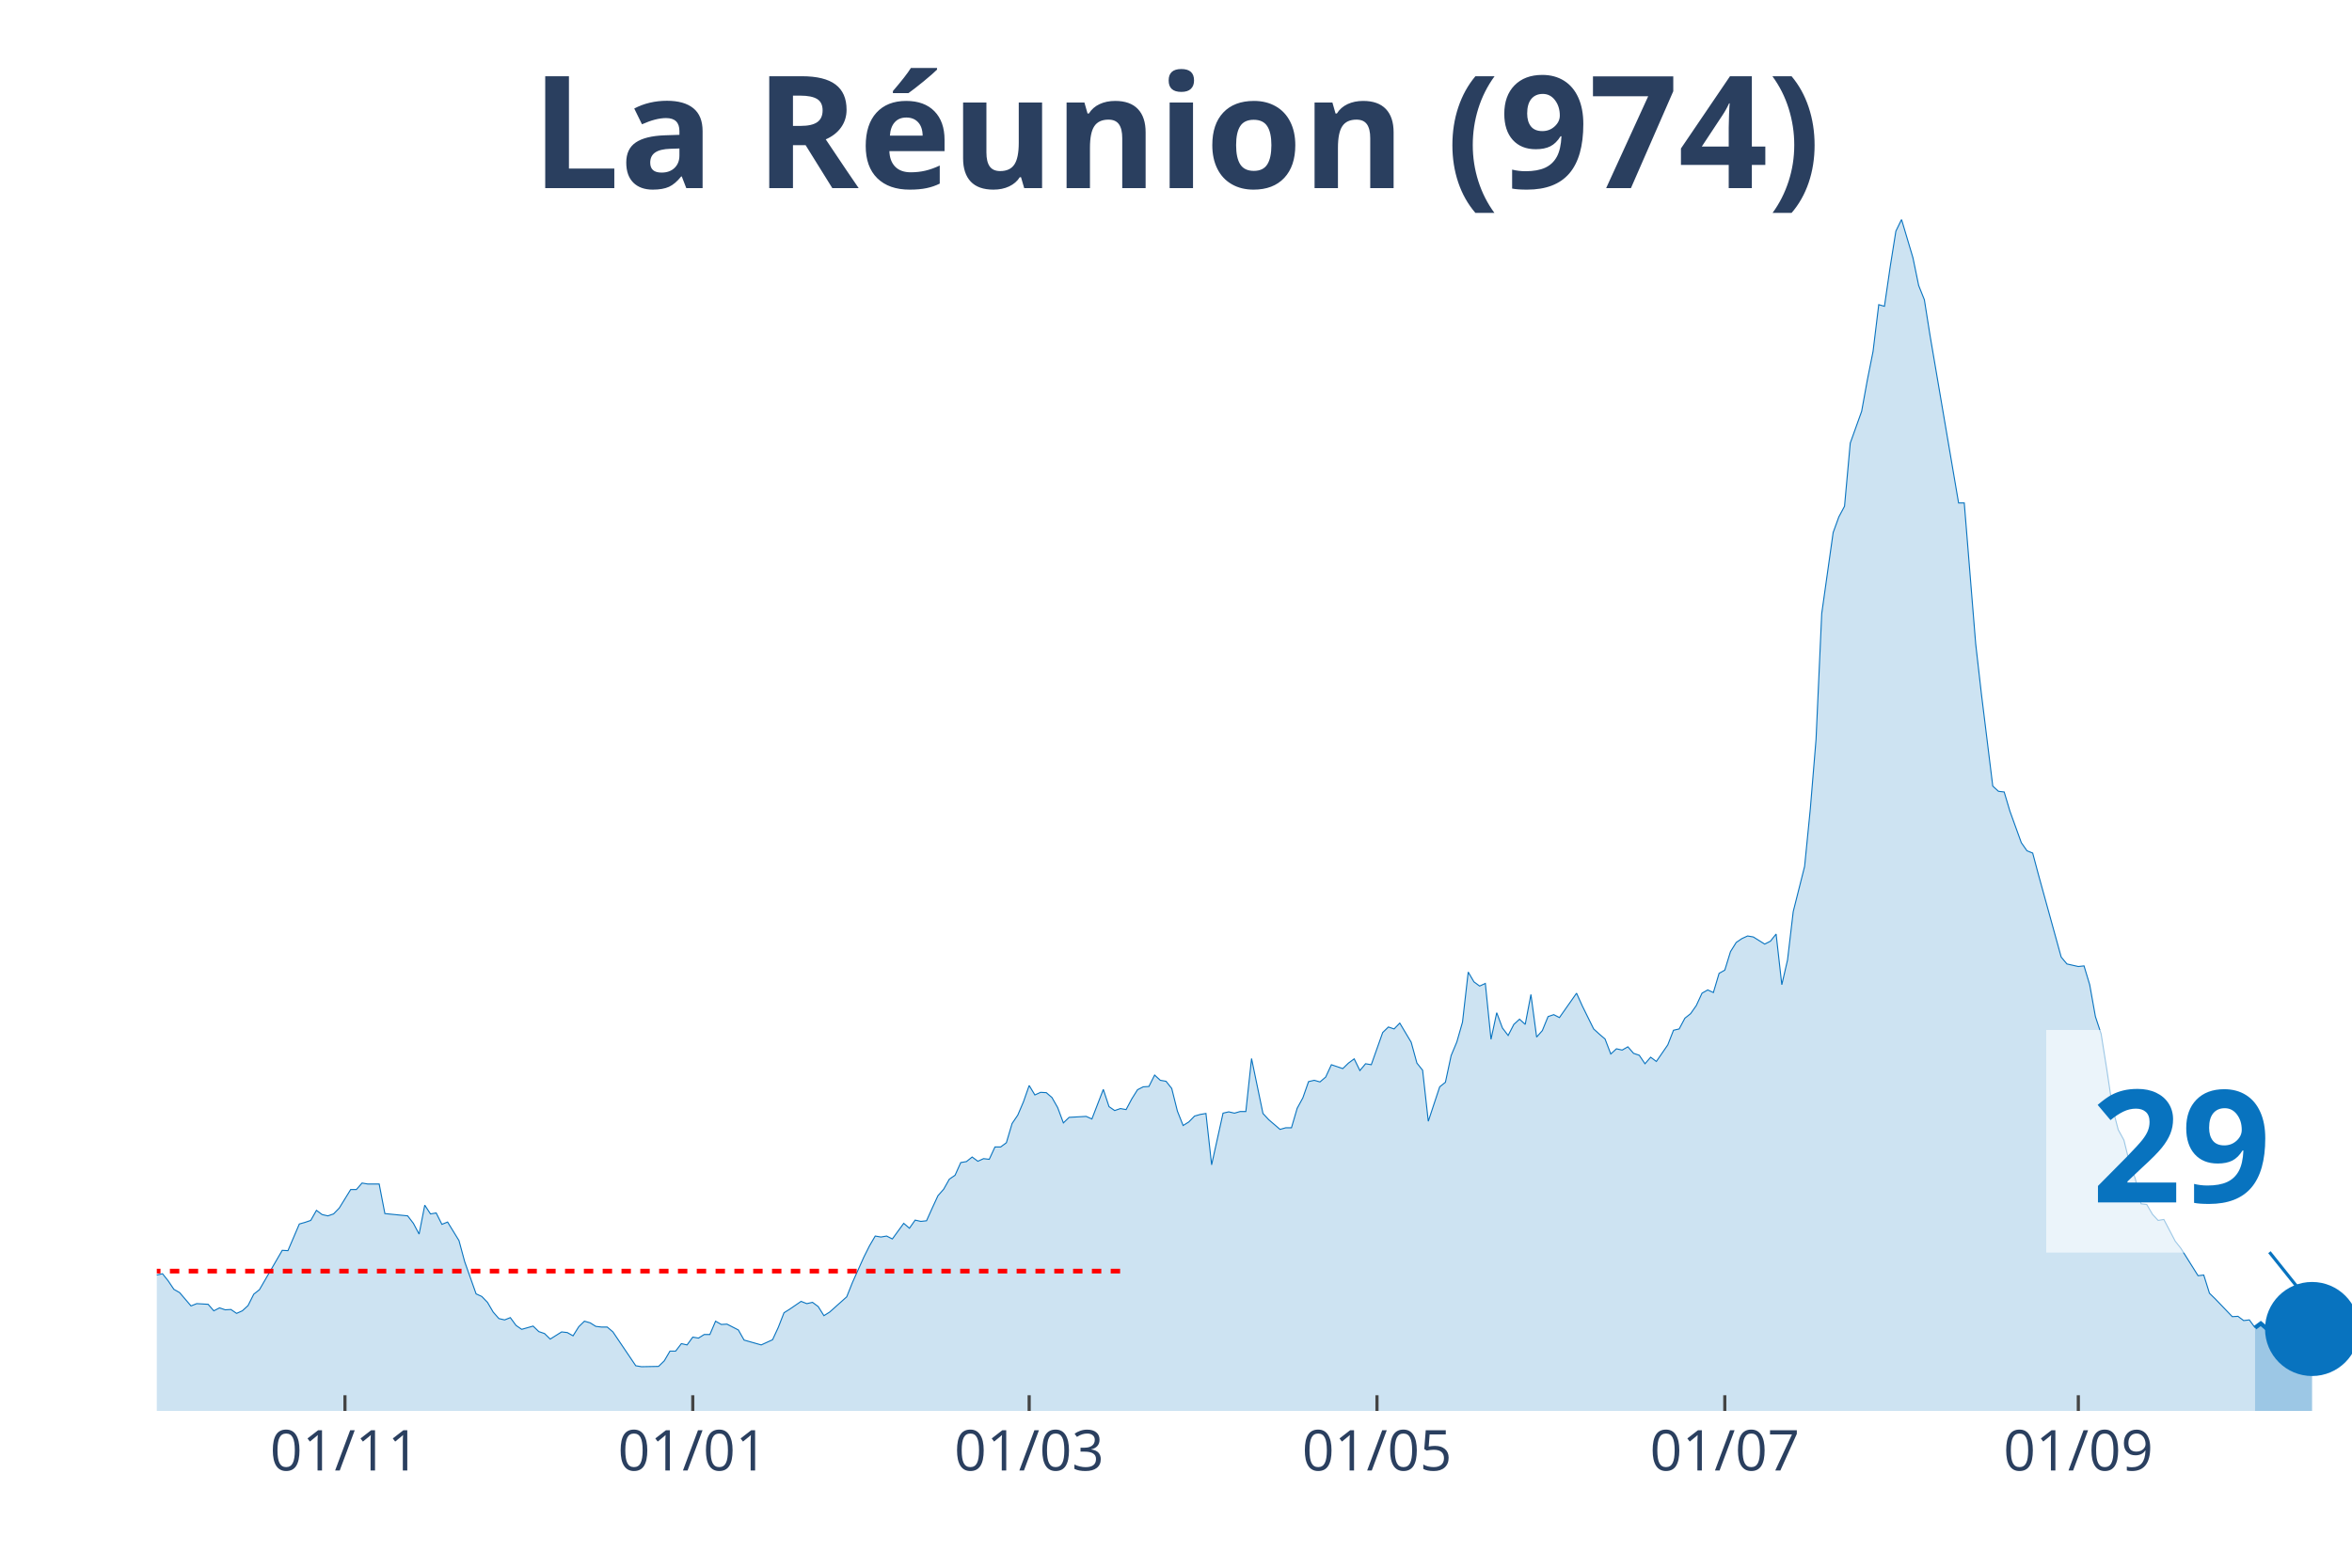
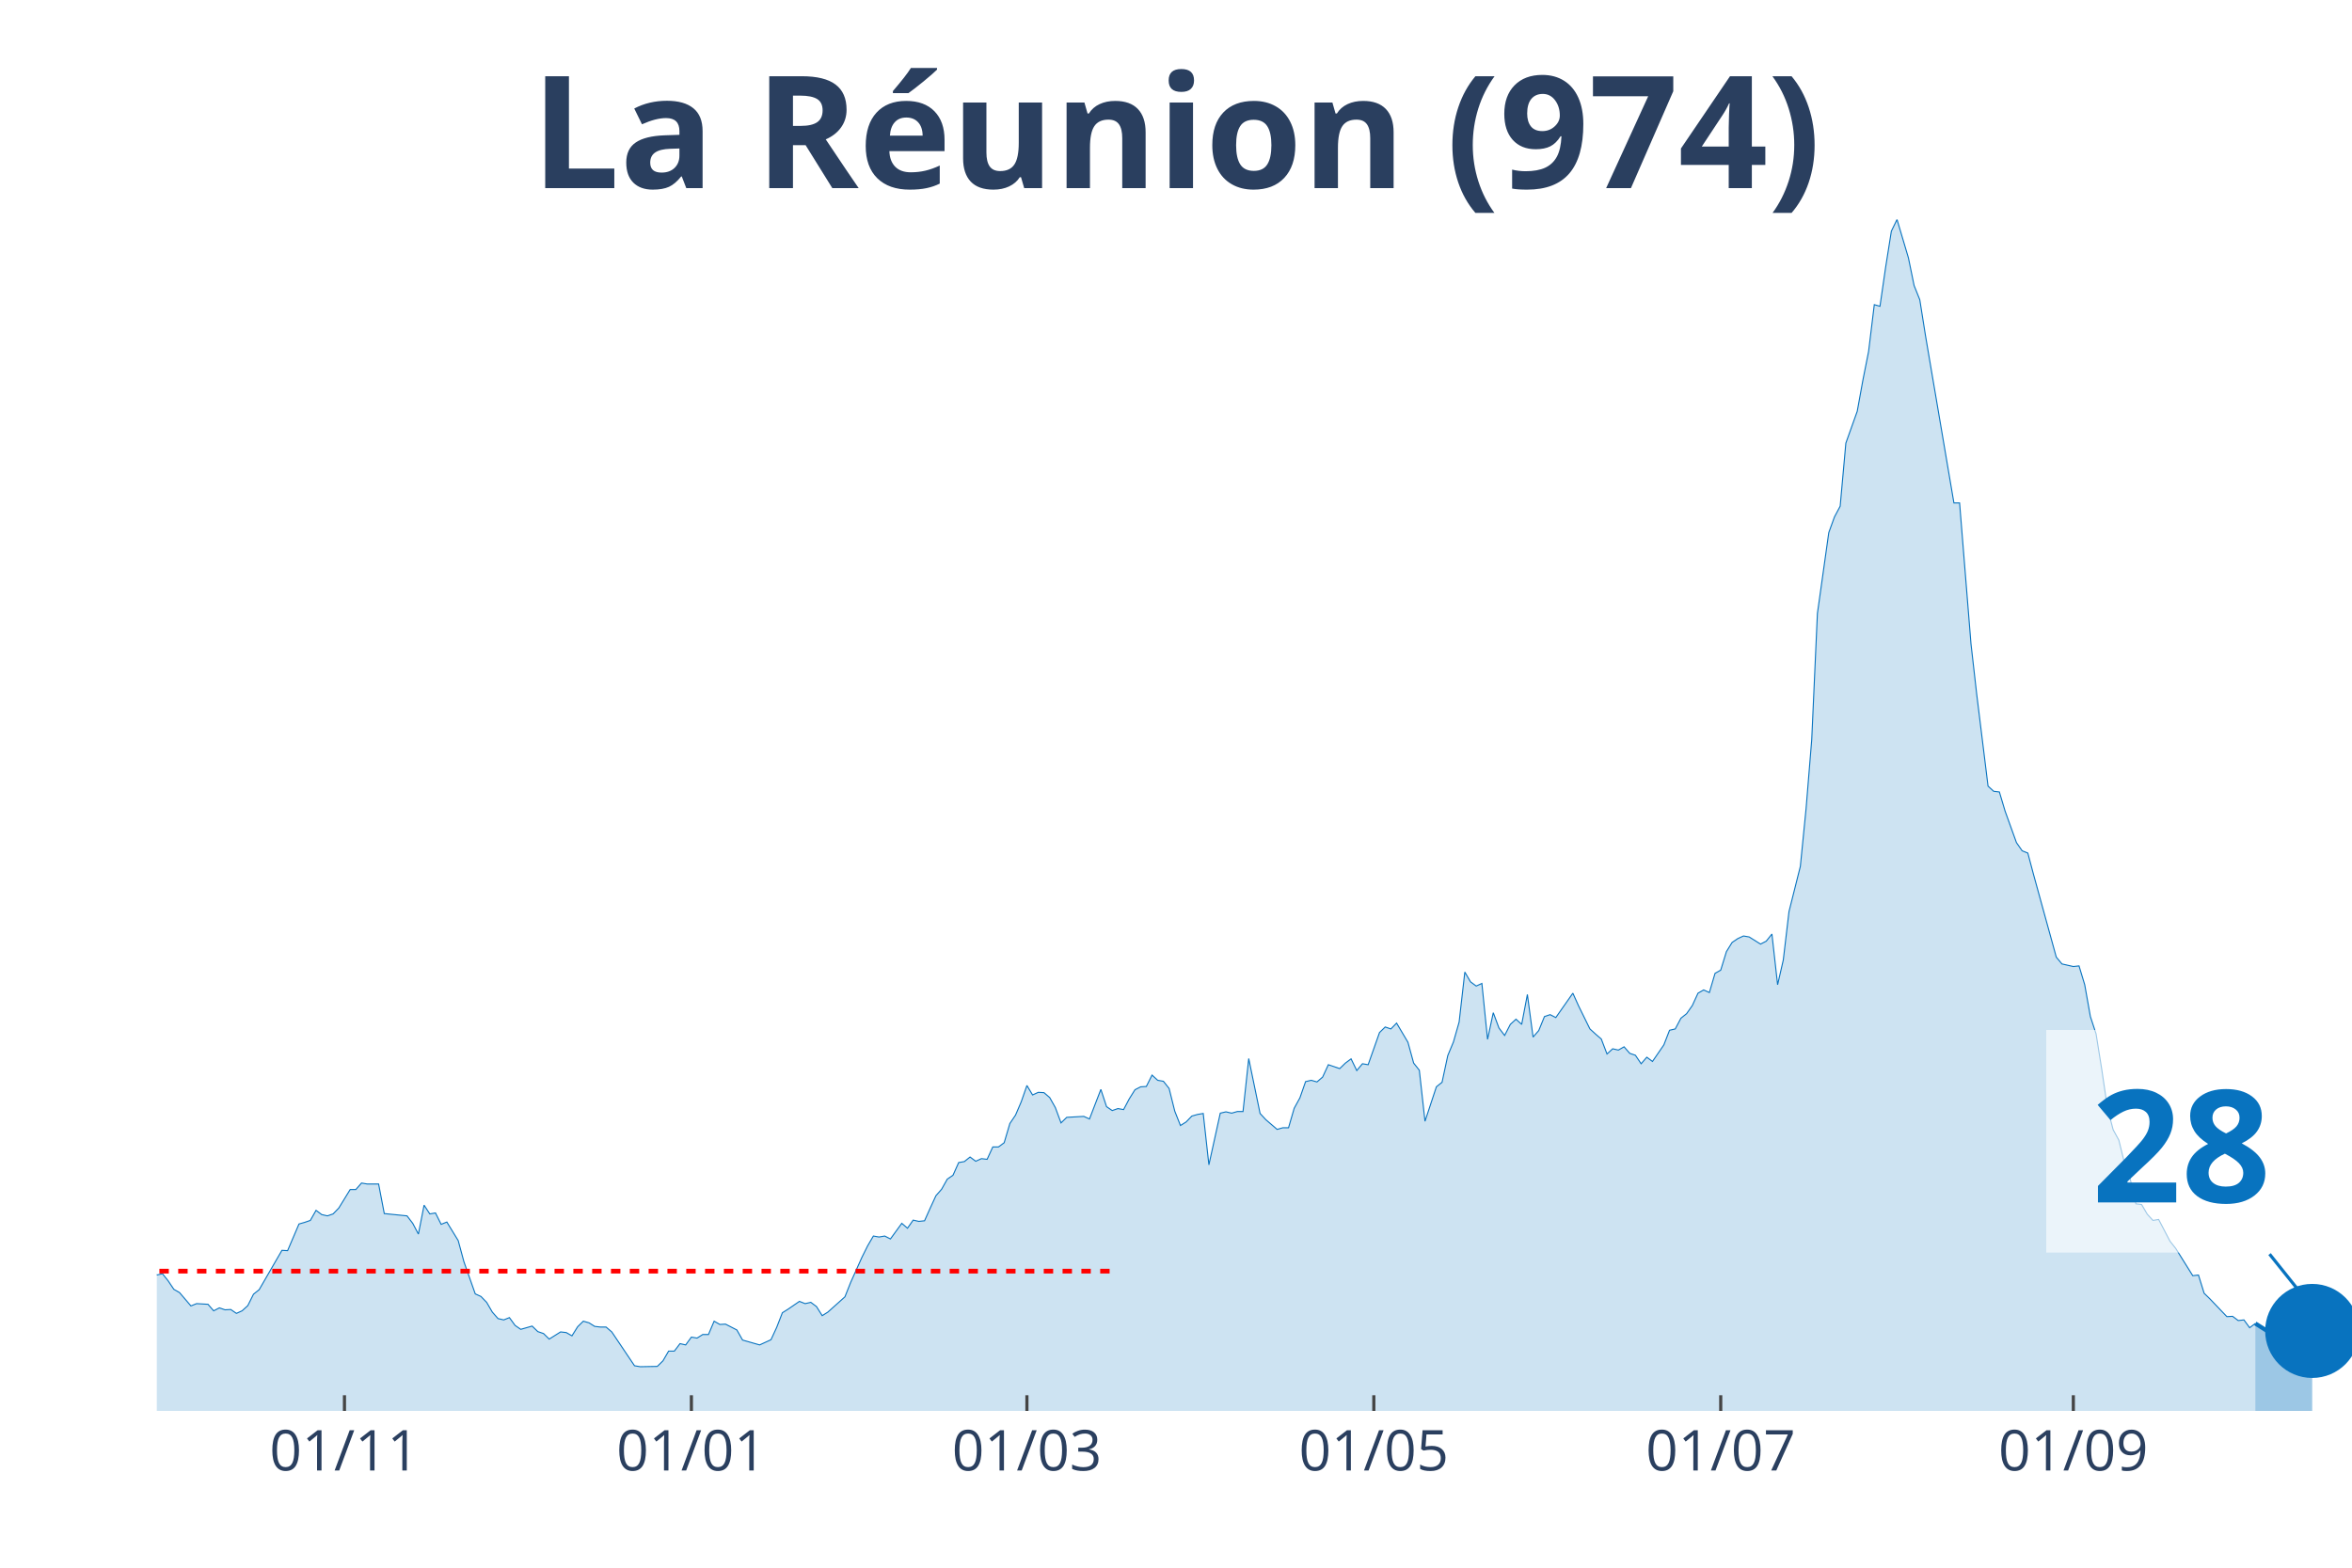
<svg xmlns="http://www.w3.org/2000/svg" class="main-svg" width="1125" height="750" style="" viewBox="0 0 750 500">
  <rect x="0" y="0" width="750" height="500" style="fill: rgb(0, 0, 0); fill-opacity: 0;" />
-   <defs id="defs-0eeab3">
+   <defs id="defs-ec26e5">
    <g class="clips">
-       <clipPath id="clip0eeab3xyplot" class="plotclip">
+       <clipPath id="clipec26e5xyplot" class="plotclip">
        <rect width="700" height="380" />
      </clipPath>
-       <clipPath class="axesclip" id="clip0eeab3x">
+       <clipPath class="axesclip" id="clipec26e5x">
        <rect x="50" y="0" width="700" height="500" />
      </clipPath>
-       <clipPath class="axesclip" id="clip0eeab3y">
+       <clipPath class="axesclip" id="clipec26e5y">
        <rect x="0" y="70" width="750" height="380" />
      </clipPath>
-       <clipPath class="axesclip" id="clip0eeab3xy">
+       <clipPath class="axesclip" id="clipec26e5xy">
        <rect x="50" y="70" width="700" height="380" />
      </clipPath>
    </g>
    <g class="gradients" />
  </defs>
  <g class="bglayer">
    <rect class="bg" x="50" y="70" width="700" height="380" style="fill: rgb(0, 0, 0); fill-opacity: 0; stroke-width: 0;" />
  </g>
  <g class="layer-below">
    <g class="imagelayer" />
    <g class="shapelayer" />
  </g>
  <g class="cartesianlayer">
    <g class="subplot xy">
      <g class="layer-subplot">
        <g class="shapelayer" />
        <g class="imagelayer" />
      </g>
      <g class="gridlayer">
        <g class="x">
-           <path class="xgrid crisp" transform="translate(110,0)" d="M0,70v380" style="stroke: rgb(255, 255, 255); stroke-opacity: 1; stroke-width: 1px;" />
-           <path class="xgrid crisp" transform="translate(220.91,0)" d="M0,70v380" style="stroke: rgb(255, 255, 255); stroke-opacity: 1; stroke-width: 1px;" />
-           <path class="xgrid crisp" transform="translate(328.18,0)" d="M0,70v380" style="stroke: rgb(255, 255, 255); stroke-opacity: 1; stroke-width: 1px;" />
-           <path class="xgrid crisp" transform="translate(439.09,0)" d="M0,70v380" style="stroke: rgb(255, 255, 255); stroke-opacity: 1; stroke-width: 1px;" />
-           <path class="xgrid crisp" transform="translate(550,0)" d="M0,70v380" style="stroke: rgb(255, 255, 255); stroke-opacity: 1; stroke-width: 1px;" />
-           <path class="xgrid crisp" transform="translate(662.73,0)" d="M0,70v380" style="stroke: rgb(255, 255, 255); stroke-opacity: 1; stroke-width: 1px;" />
+           <path class="xgrid crisp" transform="translate(109.84,0)" d="M0,70v380" style="stroke: rgb(255, 255, 255); stroke-opacity: 1; stroke-width: 1px;" />
+           <path class="xgrid crisp" transform="translate(220.47,0)" d="M0,70v380" style="stroke: rgb(255, 255, 255); stroke-opacity: 1; stroke-width: 1px;" />
+           <path class="xgrid crisp" transform="translate(327.46,0)" d="M0,70v380" style="stroke: rgb(255, 255, 255); stroke-opacity: 1; stroke-width: 1px;" />
+           <path class="xgrid crisp" transform="translate(438.08,0)" d="M0,70v380" style="stroke: rgb(255, 255, 255); stroke-opacity: 1; stroke-width: 1px;" />
+           <path class="xgrid crisp" transform="translate(548.7,0)" d="M0,70v380" style="stroke: rgb(255, 255, 255); stroke-opacity: 1; stroke-width: 1px;" />
+           <path class="xgrid crisp" transform="translate(661.14,0)" d="M0,70v380" style="stroke: rgb(255, 255, 255); stroke-opacity: 1; stroke-width: 1px;" />
        </g>
        <g class="y" />
      </g>
      <g class="zerolinelayer" />
      <path class="xlines-below" />
      <path class="ylines-below" />
      <g class="overlines-below" />
      <g class="xaxislayer-below" />
      <g class="yaxislayer-below" />
      <g class="overaxes-below" />
-       <g class="plot" transform="translate(50, 70)" clip-path="url('#clip0eeab3xyplot')">
+       <g class="plot" transform="translate(50, 70)" clip-path="url('#clipec26e5xyplot')">
        <g class="scatterlayer mlayer">
-           <g class="trace scatter traced131cb" style="stroke-miterlimit: 2;">
+           <g class="trace scatter trace4f9aff" style="stroke-miterlimit: 2;">
            <g class="fills">
              <g>
-                 <path class="js-fill" d="M669.09,380L-247.27,380L-247.27,379.17L-216.36,378.55L-214.55,378.65L-189.09,378.96L-187.27,378.96L-176.36,378.44L-174.55,378.34L-149.09,375.33L-147.27,374.61L-116.36,377.93L-114.55,377.2L-100,375.75L-98.18,375.23L-96.36,373.99L-94.55,370.56L-90.91,365.07L-89.09,360.09L-85.45,356.15L-83.64,353.56L-81.82,352.73L-80,349L-74.55,339.46L-72.73,341.02L-69.09,333.55L-67.27,331.79L-63.64,329.82L-61.82,333.14L-60,331.79L-58.18,328.57L-54.55,317.27L-52.73,316.13L-49.09,310.95L-47.27,312.19L-43.64,317.58L-41.82,318.31L-36.36,319.24L-34.55,318.41L-32.73,314.89L-30.91,317.17L-29.09,319.14L-27.27,317.79L-25.45,320.59L-23.64,321.21L-21.82,323.08L-20,322.77L-18.18,321.42L-16.36,323.6L-14.55,327.12L-12.73,326.08L-10.91,327.74L-9.09,325.77L-7.27,328.47L-5.45,332.62L-1.82,333.03L0,336.66L1.82,336.25L3.64,338.53L5.45,341.22L7.27,342.26L10.91,346.51L12.73,345.78L16.36,345.99L18.18,348.07L20,347.13L21.82,347.75L23.64,347.65L25.45,348.89L27.27,348.07L29.09,346.41L30.91,342.78L32.73,341.33L40,328.78L41.82,328.88L45.45,320.38L47.27,319.86L49.09,319.24L50.91,316.03L52.73,317.38L54.55,317.79L56.36,317.17L58.18,315.3L61.82,309.39L63.64,309.39L65.45,307.32L67.27,307.63L70.91,307.63L72.73,317.06L80,317.79L81.82,320.17L83.64,323.6L85.45,314.37L87.27,317.17L89.09,316.86L90.91,320.49L92.73,319.76L96.36,325.67L98.18,332.41L101.82,342.67L103.64,343.5L105.45,345.37L107.27,348.48L109.09,350.55L110.91,350.97L112.73,350.24L114.55,352.73L116.36,353.98L118.18,353.46L120,352.94L121.82,354.7L123.64,355.32L125.45,357.09L129.09,354.8L130.91,355.01L132.73,356.05L134.55,353.15L136.36,351.38L138.18,351.9L140,353.04L141.82,353.25L143.64,353.25L145.45,354.8L152.73,365.59L154.55,365.9L160,365.8L161.82,364.03L163.64,360.92L165.45,360.92L167.27,358.54L169.09,358.95L170.91,356.46L172.73,356.77L174.55,355.63L176.36,355.63L178.18,351.38L180,352.42L181.82,352.32L183.64,353.25L185.45,354.18L187.27,357.4L192.73,358.95L194.55,358.12L196.36,357.29L198.18,353.35L200,348.69L201.82,347.55L205.45,345.06L207.27,345.78L209.09,345.37L210.91,346.72L212.73,349.62L214.55,348.48L220,343.61L221.82,339.05L225.45,330.96L227.27,327.33L229.09,324.22L230.91,324.53L232.73,324.22L234.55,325.15L238.18,320.17L240,321.73L241.82,319.14L243.64,319.55L245.45,319.35L247.27,315.3L249.09,311.36L250.91,309.29L252.73,306.07L254.55,304.83L256.36,300.79L258.18,300.47L260,299.02L261.82,300.37L263.64,299.54L265.45,299.75L267.27,295.81L269.09,295.81L270.91,294.46L272.73,288.34L274.55,285.65L276.36,281.4L278.18,276.21L280,279.22L281.82,278.39L283.64,278.49L285.45,280.05L287.27,283.26L289.09,288.14L290.91,286.37L296.36,286.06L298.18,286.89L301.82,277.46L303.64,282.95L305.45,284.2L307.27,283.57L309.09,283.89L310.91,280.46L312.73,277.56L314.55,276.63L316.36,276.52L318.18,272.89L320,274.55L321.82,274.86L323.64,277.15L325.45,284.4L327.27,288.97L329.09,287.83L330.91,285.96L332.73,285.44L334.55,285.13L336.36,301.51L340,285.03L341.82,284.61L343.64,285.03L345.45,284.51L347.27,284.51L349.09,267.61L352.73,285.13L354.55,287.1L358.18,290.21L360,289.69L361.82,289.69L363.64,283.47L365.45,280.15L367.27,274.97L369.09,274.55L370.91,275.07L372.73,273.52L374.55,269.58L378.18,270.82L380,269.06L381.82,267.71L383.64,271.44L385.45,269.27L387.27,269.58L390.91,259.31L392.73,257.55L394.55,258.17L396.36,256.31L400,262.42L401.82,269.06L403.64,271.34L405.45,287.62L409.09,276.63L410.91,275.18L412.73,266.67L414.55,262.32L416.36,255.99L418.18,240.03L420,243.14L421.82,244.49L423.64,243.66L425.45,261.49L427.27,252.99L429.09,257.86L430.91,260.25L432.73,256.72L434.55,255.06L436.36,256.72L438.18,247.18L440,260.76L441.82,258.69L443.64,254.23L445.45,253.61L447.27,254.54L452.73,246.77L454.55,250.81L458.18,258.17L460,259.83L461.82,261.39L463.64,266.16L465.45,264.5L467.27,264.91L469.09,263.87L470.91,265.95L472.73,266.57L474.55,269.27L476.36,267.19L478.18,268.54L481.82,263.25L483.64,258.59L485.45,258.17L487.27,254.75L489.09,253.3L490.91,250.71L492.73,246.77L494.55,245.73L496.36,246.56L498.18,240.44L500,239.41L501.82,233.5L503.64,230.59L505.45,229.35L507.27,228.52L509.09,228.83L512.73,231.11L514.55,230.18L516.36,227.9L518.18,244.07L520,236.19L521.82,220.74L525.45,206.33L527.27,187.98L529.09,165.89L530.91,125.66L534.55,99.85L536.36,94.87L538.18,91.45L540,71.33L543.64,61.17L545.45,51.22L547.27,42.1L549.09,27.17L550.91,27.68L552.73,15.14L554.55,3.73L556.36,0L560,12.23L561.82,21.05L563.64,25.61L565.45,37.02L574.55,90.41L576.36,90.41L580,135.31L581.82,151.27L585.45,180.72L587.27,182.38L589.09,182.59L590.91,188.7L594.55,198.76L596.36,201.35L598.18,202.08L600,208.92L607.27,235.26L609.09,237.44L612.73,238.26L614.55,238.06L616.36,244.07L618.18,254.23L620,259.73L621.82,271.13L623.64,283.37L625.45,290.31L627.27,293.63L629.09,300.99L630.91,305.97L632.73,313.95L634.55,314.16L636.36,317.27L638.18,319.24L640,318.93L643.64,325.88L645.45,328.16L650.91,336.87L652.73,336.66L654.55,342.47L656.36,344.23L661.82,349.93L663.64,349.83L665.45,351.18L667.27,350.97L669.09,353.46" style="fill: rgb(8, 115, 191); fill-opacity: 0.2; stroke-width: 0;" />
+                 <path class="js-fill" d="M669.17,380L-246.63,380L-246.63,379.17L-215.8,378.55L-213.99,378.65L-188.6,378.96L-186.79,378.96L-175.91,378.44L-174.09,378.34L-150.52,375.13L-148.7,375.33L-143.26,374.92L-141.45,375.44L-134.2,376.37L-132.38,376.27L-121.5,377.41L-119.69,377.3L-114.25,377.2L-112.44,377.2L-97.93,375.23L-96.11,373.99L-85.23,356.15L-83.42,353.56L-81.61,352.73L-79.79,349L-74.35,339.46L-72.54,341.02L-68.91,333.55L-67.1,331.79L-63.47,329.82L-61.66,333.14L-59.84,331.79L-58.03,328.57L-54.4,317.27L-52.59,316.13L-48.96,310.95L-47.15,312.19L-43.52,317.58L-41.71,318.31L-36.27,319.24L-34.46,318.41L-32.64,314.89L-30.83,317.17L-29.02,319.14L-27.2,317.79L-25.39,320.59L-23.58,321.21L-21.76,323.08L-19.95,322.77L-18.13,321.42L-16.32,323.6L-14.51,327.12L-12.69,326.08L-10.88,327.74L-9.07,325.77L-7.25,328.47L-5.44,332.62L-1.81,333.03L0,336.66L1.81,336.25L3.63,338.53L5.44,341.22L7.25,342.26L10.88,346.51L12.69,345.78L16.32,345.99L18.13,348.07L19.95,347.13L21.76,347.75L23.58,347.65L25.39,348.89L27.2,348.07L29.02,346.41L30.83,342.78L32.64,341.33L39.9,328.78L41.71,328.88L45.34,320.38L47.15,319.86L48.96,319.24L50.78,316.03L52.59,317.38L54.4,317.79L56.22,317.17L58.03,315.3L61.66,309.39L63.47,309.39L65.28,307.32L67.1,307.63L70.73,307.63L72.54,317.06L79.79,317.79L81.61,320.17L83.42,323.6L85.23,314.37L87.05,317.17L88.86,316.86L90.67,320.49L92.49,319.76L96.11,325.67L97.93,332.41L101.55,342.67L103.37,343.5L105.18,345.37L106.99,348.48L108.81,350.55L110.62,350.97L112.44,350.24L114.25,352.73L116.06,353.98L117.88,353.46L119.69,352.94L121.5,354.7L123.32,355.32L125.13,357.09L128.76,354.8L130.57,355.01L132.38,356.05L134.2,353.15L136.01,351.38L137.82,351.9L139.64,353.04L141.45,353.25L143.26,353.25L145.08,354.8L152.33,365.59L154.15,365.9L159.59,365.8L161.4,364.03L163.21,360.92L165.03,360.92L166.84,358.54L168.65,358.95L170.47,356.46L172.28,356.77L174.09,355.63L175.91,355.63L177.72,351.38L179.53,352.42L181.35,352.32L183.16,353.25L184.97,354.18L186.79,357.4L192.23,358.95L194.04,358.12L195.85,357.29L197.67,353.35L199.48,348.69L201.3,347.55L204.92,345.06L206.74,345.78L208.55,345.37L210.36,346.72L212.18,349.62L213.99,348.48L219.43,343.61L221.24,339.05L224.87,330.96L226.68,327.33L228.5,324.22L230.31,324.53L232.12,324.22L233.94,325.15L237.56,320.17L239.38,321.73L241.19,319.14L243.01,319.55L244.82,319.35L246.63,315.3L248.45,311.36L250.26,309.29L252.07,306.07L253.89,304.83L255.7,300.79L257.51,300.47L259.33,299.02L261.14,300.37L262.95,299.54L264.77,299.75L266.58,295.81L268.39,295.81L270.21,294.46L272.02,288.34L273.83,285.65L275.65,281.4L277.46,276.21L279.27,279.22L281.09,278.39L282.9,278.49L284.72,280.05L286.53,283.26L288.34,288.14L290.16,286.37L295.6,286.06L297.41,286.89L301.04,277.46L302.85,282.95L304.66,284.2L306.48,283.57L308.29,283.89L310.1,280.46L311.92,277.56L313.73,276.63L315.54,276.52L317.36,272.89L319.17,274.55L320.98,274.86L322.8,277.15L324.61,284.4L326.42,288.97L328.24,287.83L330.05,285.96L331.87,285.44L333.68,285.13L335.49,301.51L339.12,285.03L340.93,284.61L342.75,285.03L344.56,284.51L346.37,284.51L348.19,267.61L351.81,285.13L353.63,287.1L357.25,290.21L359.07,289.69L360.88,289.69L362.69,283.47L364.51,280.15L366.32,274.97L368.13,274.55L369.95,275.07L371.76,273.52L373.58,269.58L377.2,270.82L379.02,269.06L380.83,267.71L382.64,271.44L384.46,269.27L386.27,269.58L389.9,259.31L391.71,257.55L393.52,258.17L395.34,256.31L398.96,262.42L400.78,269.06L402.59,271.34L404.4,287.62L408.03,276.63L409.84,275.18L411.66,266.67L413.47,262.32L415.28,255.99L417.1,240.03L418.91,243.14L420.73,244.49L422.54,243.66L424.35,261.49L426.17,252.99L427.98,257.86L429.79,260.25L431.61,256.72L433.42,255.06L435.23,256.72L437.05,247.18L438.86,260.76L440.67,258.69L442.49,254.23L444.3,253.61L446.11,254.54L451.55,246.77L453.37,250.81L456.99,258.17L458.81,259.83L460.62,261.39L462.44,266.16L464.25,264.5L466.06,264.91L467.88,263.87L469.69,265.95L471.5,266.57L473.32,269.27L475.13,267.19L476.94,268.54L480.57,263.25L482.38,258.59L484.2,258.17L486.01,254.75L487.82,253.3L489.64,250.71L491.45,246.77L493.26,245.73L495.08,246.56L496.89,240.44L498.7,239.41L500.52,233.5L502.33,230.59L504.15,229.35L505.96,228.52L507.77,228.83L511.4,231.11L513.21,230.18L515.03,227.9L516.84,244.07L518.65,236.19L520.47,220.74L524.09,206.33L525.91,187.98L527.72,165.89L529.53,125.66L533.16,99.85L534.97,94.87L536.79,91.45L538.6,71.33L542.23,61.17L544.04,51.22L545.85,42.1L547.67,27.17L549.48,27.68L551.3,15.14L553.11,3.73L554.92,0L558.55,12.23L560.36,21.05L562.18,25.61L563.99,37.02L573.06,90.41L574.87,90.41L578.5,135.31L580.31,151.27L583.94,180.72L585.75,182.38L587.56,182.59L589.38,188.7L593.01,198.76L594.82,201.35L596.63,202.08L598.45,208.92L605.7,235.26L607.51,237.44L611.14,238.26L612.95,238.06L614.77,244.07L616.58,254.23L618.39,259.73L620.21,271.13L622.02,283.37L623.83,290.31L625.65,293.63L627.46,300.99L629.27,305.97L631.09,313.95L632.9,314.16L634.72,317.27L636.53,319.24L638.34,318.93L641.97,325.88L643.78,328.16L649.22,336.87L651.04,336.66L652.85,342.47L654.66,344.23L660.1,349.93L661.92,349.83L663.73,351.18L665.54,350.97L667.36,353.46L669.17,352.11" style="fill: rgb(8, 115, 191); fill-opacity: 0.2; stroke-width: 0;" />
              </g>
            </g>
            <g class="errorbars" />
            <g class="lines">
-               <path class="js-line" d="M-247.27,379.17L-216.36,378.55L-214.55,378.65L-189.09,378.96L-187.27,378.96L-176.36,378.44L-174.55,378.34L-149.09,375.33L-147.27,374.61L-116.36,377.93L-114.55,377.2L-100,375.75L-98.18,375.23L-96.36,373.99L-94.55,370.56L-90.91,365.07L-89.09,360.09L-85.45,356.15L-83.64,353.56L-81.82,352.73L-80,349L-74.55,339.46L-72.73,341.02L-69.09,333.55L-67.27,331.79L-63.64,329.82L-61.82,333.14L-60,331.79L-58.18,328.57L-54.55,317.27L-52.73,316.13L-49.09,310.95L-47.27,312.19L-43.64,317.58L-41.82,318.31L-36.36,319.24L-34.55,318.41L-32.73,314.89L-30.91,317.17L-29.09,319.14L-27.27,317.79L-25.45,320.59L-23.64,321.21L-21.82,323.08L-20,322.77L-18.18,321.42L-16.36,323.6L-14.55,327.12L-12.73,326.08L-10.91,327.74L-9.09,325.77L-7.27,328.47L-5.45,332.62L-1.82,333.03L0,336.66L1.82,336.25L3.64,338.53L5.45,341.22L7.27,342.26L10.91,346.51L12.73,345.78L16.36,345.99L18.18,348.07L20,347.13L21.82,347.75L23.64,347.65L25.45,348.89L27.27,348.07L29.09,346.41L30.91,342.78L32.73,341.33L40,328.78L41.82,328.88L45.45,320.38L47.27,319.86L49.09,319.24L50.91,316.03L52.73,317.38L54.55,317.79L56.36,317.17L58.18,315.3L61.82,309.39L63.64,309.39L65.45,307.32L67.27,307.63L70.91,307.63L72.73,317.06L80,317.79L81.82,320.17L83.64,323.6L85.45,314.37L87.27,317.17L89.09,316.86L90.91,320.49L92.73,319.76L96.36,325.67L98.18,332.41L101.82,342.67L103.64,343.5L105.45,345.37L107.27,348.48L109.09,350.55L110.91,350.97L112.73,350.24L114.55,352.73L116.36,353.98L118.18,353.46L120,352.94L121.82,354.7L123.64,355.32L125.45,357.09L129.09,354.8L130.91,355.01L132.73,356.05L134.55,353.15L136.36,351.38L138.18,351.9L140,353.04L141.82,353.25L143.64,353.25L145.45,354.8L152.73,365.59L154.55,365.9L160,365.8L161.82,364.03L163.64,360.92L165.45,360.92L167.27,358.54L169.09,358.95L170.91,356.46L172.73,356.77L174.55,355.63L176.36,355.63L178.18,351.38L180,352.42L181.82,352.32L183.64,353.25L185.45,354.18L187.27,357.4L192.73,358.95L194.55,358.12L196.36,357.29L198.18,353.35L200,348.69L201.82,347.55L205.45,345.06L207.27,345.78L209.09,345.37L210.91,346.72L212.73,349.62L214.55,348.48L220,343.61L221.82,339.05L225.45,330.96L227.27,327.33L229.09,324.22L230.91,324.53L232.73,324.22L234.55,325.15L238.18,320.17L240,321.73L241.82,319.14L243.64,319.55L245.45,319.35L247.27,315.3L249.09,311.36L250.91,309.29L252.73,306.07L254.55,304.83L256.36,300.79L258.18,300.47L260,299.02L261.82,300.37L263.64,299.54L265.45,299.75L267.27,295.81L269.09,295.81L270.91,294.46L272.73,288.34L274.55,285.65L276.36,281.4L278.18,276.21L280,279.22L281.82,278.39L283.64,278.49L285.45,280.05L287.27,283.26L289.09,288.14L290.91,286.37L296.36,286.06L298.18,286.89L301.82,277.46L303.64,282.95L305.45,284.2L307.27,283.57L309.09,283.89L310.91,280.46L312.73,277.56L314.55,276.63L316.36,276.52L318.18,272.89L320,274.55L321.82,274.86L323.64,277.15L325.45,284.4L327.27,288.97L329.09,287.83L330.91,285.96L332.73,285.44L334.55,285.13L336.36,301.51L340,285.03L341.82,284.61L343.64,285.03L345.45,284.51L347.27,284.51L349.09,267.61L352.73,285.13L354.55,287.1L358.18,290.21L360,289.69L361.82,289.69L363.64,283.47L365.45,280.15L367.27,274.97L369.09,274.55L370.91,275.07L372.73,273.52L374.55,269.58L378.18,270.82L380,269.06L381.82,267.71L383.64,271.44L385.45,269.27L387.27,269.58L390.91,259.31L392.73,257.55L394.55,258.17L396.36,256.31L400,262.42L401.82,269.06L403.64,271.34L405.45,287.62L409.09,276.63L410.91,275.18L412.73,266.67L414.55,262.32L416.36,255.99L418.18,240.03L420,243.14L421.82,244.49L423.64,243.66L425.45,261.49L427.27,252.99L429.09,257.86L430.91,260.25L432.73,256.72L434.55,255.06L436.36,256.72L438.18,247.18L440,260.76L441.82,258.69L443.64,254.23L445.45,253.61L447.27,254.54L452.73,246.77L454.55,250.81L458.18,258.17L460,259.83L461.82,261.39L463.64,266.16L465.45,264.5L467.27,264.91L469.09,263.87L470.91,265.95L472.73,266.57L474.55,269.27L476.36,267.19L478.18,268.54L481.82,263.25L483.64,258.59L485.45,258.17L487.27,254.75L489.09,253.3L490.91,250.71L492.73,246.77L494.55,245.73L496.36,246.56L498.18,240.44L500,239.41L501.82,233.5L503.64,230.59L505.45,229.35L507.27,228.52L509.09,228.83L512.73,231.11L514.55,230.18L516.36,227.9L518.18,244.07L520,236.19L521.82,220.74L525.45,206.33L527.27,187.98L529.09,165.89L530.91,125.66L534.55,99.85L536.36,94.87L538.18,91.45L540,71.33L543.64,61.17L545.45,51.22L547.27,42.1L549.09,27.17L550.91,27.68L552.73,15.14L554.55,3.73L556.36,0L560,12.23L561.82,21.05L563.64,25.61L565.45,37.02L574.55,90.41L576.36,90.41L580,135.31L581.82,151.27L585.45,180.72L587.27,182.38L589.09,182.59L590.91,188.7L594.55,198.76L596.36,201.35L598.18,202.08L600,208.92L607.27,235.26L609.09,237.44L612.73,238.26L614.55,238.06L616.36,244.07L618.18,254.23L620,259.73L621.82,271.13L623.64,283.37L625.45,290.31L627.27,293.63L629.09,300.99L630.91,305.97L632.73,313.95L634.55,314.16L636.36,317.27L638.18,319.24L640,318.93L643.64,325.88L645.45,328.16L650.91,336.87L652.73,336.66L654.55,342.47L656.36,344.23L661.82,349.93L663.64,349.83L665.45,351.18L667.27,350.97L669.09,353.46" style="vector-effect: non-scaling-stroke; fill: none; stroke: rgb(8, 115, 191); stroke-opacity: 1; stroke-width: 0.5px; opacity: 1;" />
+               <path class="js-line" d="M-246.63,379.17L-215.8,378.55L-213.99,378.65L-188.6,378.96L-186.79,378.96L-175.91,378.44L-174.09,378.34L-150.52,375.13L-148.7,375.33L-143.26,374.92L-141.45,375.44L-134.2,376.37L-132.38,376.27L-121.5,377.41L-119.69,377.3L-114.25,377.2L-112.44,377.2L-97.93,375.23L-96.11,373.99L-85.23,356.15L-83.42,353.56L-81.61,352.73L-79.79,349L-74.35,339.46L-72.54,341.02L-68.91,333.55L-67.1,331.79L-63.47,329.82L-61.66,333.14L-59.84,331.79L-58.03,328.57L-54.4,317.27L-52.59,316.13L-48.96,310.95L-47.15,312.19L-43.52,317.58L-41.71,318.31L-36.27,319.24L-34.46,318.41L-32.64,314.89L-30.83,317.17L-29.02,319.14L-27.2,317.79L-25.39,320.59L-23.58,321.21L-21.76,323.08L-19.95,322.77L-18.13,321.42L-16.32,323.6L-14.51,327.12L-12.69,326.08L-10.88,327.74L-9.07,325.77L-7.25,328.47L-5.44,332.62L-1.81,333.03L0,336.66L1.81,336.25L3.63,338.53L5.44,341.22L7.25,342.26L10.88,346.51L12.69,345.78L16.32,345.99L18.13,348.07L19.95,347.13L21.76,347.75L23.58,347.65L25.39,348.89L27.2,348.07L29.02,346.41L30.83,342.78L32.64,341.33L39.9,328.78L41.71,328.88L45.34,320.38L47.15,319.86L48.96,319.24L50.78,316.03L52.59,317.38L54.4,317.79L56.22,317.17L58.03,315.3L61.66,309.39L63.47,309.39L65.28,307.32L67.1,307.63L70.73,307.63L72.54,317.06L79.79,317.79L81.61,320.17L83.42,323.6L85.23,314.37L87.05,317.17L88.86,316.86L90.67,320.49L92.49,319.76L96.11,325.67L97.93,332.41L101.55,342.67L103.37,343.5L105.18,345.37L106.99,348.48L108.81,350.55L110.62,350.97L112.44,350.24L114.25,352.73L116.06,353.98L117.88,353.46L119.69,352.94L121.5,354.7L123.32,355.32L125.13,357.09L128.76,354.8L130.57,355.01L132.38,356.05L134.2,353.15L136.01,351.38L137.82,351.9L139.64,353.04L141.45,353.25L143.26,353.25L145.08,354.8L152.33,365.59L154.15,365.9L159.59,365.8L161.4,364.03L163.21,360.92L165.03,360.92L166.84,358.54L168.65,358.95L170.47,356.46L172.28,356.77L174.09,355.63L175.91,355.63L177.72,351.38L179.53,352.42L181.35,352.32L183.16,353.25L184.97,354.18L186.79,357.4L192.23,358.95L194.04,358.12L195.85,357.29L197.67,353.35L199.48,348.69L201.3,347.55L204.92,345.06L206.74,345.78L208.55,345.37L210.36,346.72L212.18,349.62L213.99,348.48L219.43,343.61L221.24,339.05L224.87,330.96L226.68,327.33L228.5,324.22L230.31,324.53L232.12,324.22L233.94,325.15L237.56,320.17L239.38,321.73L241.19,319.14L243.01,319.55L244.82,319.35L246.63,315.3L248.45,311.36L250.26,309.29L252.07,306.07L253.89,304.83L255.7,300.79L257.51,300.47L259.33,299.02L261.14,300.37L262.95,299.54L264.77,299.75L266.58,295.81L268.39,295.81L270.21,294.46L272.02,288.34L273.83,285.65L275.65,281.4L277.46,276.21L279.27,279.22L281.09,278.39L282.9,278.49L284.72,280.05L286.53,283.26L288.34,288.14L290.16,286.37L295.6,286.06L297.41,286.89L301.04,277.46L302.85,282.95L304.66,284.2L306.48,283.57L308.29,283.89L310.1,280.46L311.92,277.56L313.73,276.63L315.54,276.52L317.36,272.89L319.17,274.55L320.98,274.86L322.8,277.15L324.61,284.4L326.42,288.97L328.24,287.83L330.05,285.96L331.87,285.44L333.68,285.13L335.49,301.51L339.12,285.03L340.93,284.61L342.75,285.03L344.56,284.51L346.37,284.51L348.19,267.61L351.81,285.13L353.63,287.1L357.25,290.21L359.07,289.69L360.88,289.69L362.69,283.47L364.51,280.15L366.32,274.97L368.13,274.55L369.95,275.07L371.76,273.52L373.58,269.58L377.2,270.82L379.02,269.06L380.83,267.71L382.64,271.44L384.46,269.27L386.27,269.58L389.9,259.31L391.71,257.55L393.52,258.17L395.34,256.31L398.96,262.42L400.78,269.06L402.59,271.34L404.4,287.62L408.03,276.63L409.84,275.18L411.66,266.67L413.47,262.32L415.28,255.99L417.1,240.03L418.91,243.14L420.73,244.49L422.54,243.66L424.35,261.49L426.17,252.99L427.98,257.86L429.79,260.25L431.61,256.72L433.42,255.06L435.23,256.72L437.05,247.18L438.86,260.76L440.67,258.69L442.49,254.23L444.3,253.61L446.11,254.54L451.55,246.77L453.37,250.81L456.99,258.17L458.81,259.83L460.62,261.39L462.44,266.16L464.25,264.5L466.06,264.91L467.88,263.87L469.69,265.95L471.5,266.57L473.32,269.27L475.13,267.19L476.94,268.54L480.57,263.25L482.38,258.59L484.2,258.17L486.01,254.75L487.82,253.3L489.64,250.71L491.45,246.77L493.26,245.73L495.08,246.56L496.89,240.44L498.7,239.41L500.52,233.5L502.33,230.59L504.15,229.35L505.96,228.52L507.77,228.83L511.4,231.11L513.21,230.18L515.03,227.9L516.84,244.07L518.65,236.19L520.47,220.74L524.09,206.33L525.91,187.98L527.72,165.89L529.53,125.66L533.16,99.85L534.97,94.87L536.79,91.45L538.6,71.33L542.23,61.17L544.04,51.22L545.85,42.1L547.67,27.17L549.48,27.68L551.3,15.14L553.11,3.73L554.92,0L558.55,12.23L560.36,21.05L562.18,25.61L563.99,37.02L573.06,90.41L574.87,90.41L578.5,135.31L580.31,151.27L583.94,180.72L585.75,182.38L587.56,182.59L589.38,188.7L593.01,198.76L594.82,201.35L596.63,202.08L598.45,208.92L605.7,235.26L607.51,237.44L611.14,238.26L612.95,238.06L614.77,244.07L616.58,254.23L618.39,259.73L620.21,271.13L622.02,283.37L623.83,290.31L625.65,293.63L627.46,300.99L629.27,305.97L631.09,313.95L632.9,314.16L634.72,317.27L636.53,319.24L638.34,318.93L641.97,325.88L643.78,328.16L649.22,336.87L651.04,336.66L652.85,342.47L654.66,344.23L660.1,349.93L661.92,349.83L663.73,351.18L665.54,350.97L667.36,353.46L669.17,352.11" style="vector-effect: non-scaling-stroke; fill: none; stroke: rgb(8, 115, 191); stroke-opacity: 1; stroke-width: 0.5px; opacity: 1;" />
            </g>
            <g class="points" />
            <g class="text" />
          </g>
-           <g class="trace scatter traceba097e" style="stroke-miterlimit: 2;">
+           <g class="trace scatter traceed940c" style="stroke-miterlimit: 2;">
            <g class="fills">
              <g>
-                 <path class="js-fill" d="M687.27,380L669.09,380L669.09,353.46L670.91,352.11L672.73,353.66L676.36,354.7L678.18,354.91L680,355.32L681.82,354.7L683.64,355.22L685.45,354.39L687.27,353.87" style="fill: rgb(8, 115, 191); fill-opacity: 0.4; stroke-width: 0;" />
+                 <path class="js-fill" d="M687.31,380L669.17,380L669.17,352.11L672.8,354.39L674.61,354.6L678.24,355.22L680.05,354.6L681.87,355.12L683.68,354.29L685.49,353.77L687.31,354.49" style="fill: rgb(8, 115, 191); fill-opacity: 0.4; stroke-width: 0;" />
              </g>
            </g>
            <g class="errorbars" />
            <g class="lines">
-               <path class="js-line" d="M669.09,353.46L670.91,352.11L672.73,353.66L676.36,354.7L678.18,354.91L680,355.32L681.82,354.7L683.64,355.22L685.45,354.39L687.27,353.87" style="vector-effect: non-scaling-stroke; fill: none; stroke: rgb(8, 115, 191); stroke-opacity: 1; stroke-width: 2px; opacity: 1;" />
+               <path class="js-line" d="M669.17,352.11L672.8,354.39L674.61,354.6L678.24,355.22L680.05,354.6L681.87,355.12L683.68,354.29L685.49,353.77L687.31,354.49" style="vector-effect: non-scaling-stroke; fill: none; stroke: rgb(8, 115, 191); stroke-opacity: 1; stroke-width: 2px; opacity: 1;" />
            </g>
            <g class="points" />
            <g class="text" />
          </g>
-           <g class="trace scatter traced51275" style="stroke-miterlimit: 2; opacity: 1;">
+           <g class="trace scatter trace682d35" style="stroke-miterlimit: 2; opacity: 1;">
            <g class="fills" />
            <g class="errorbars" />
            <g class="lines" />
            <g class="points">
-               <path class="point" transform="translate(687.27,353.87)" d="M15,0A15,15 0 1,1 0,-15A15,15 0 0,1 15,0Z" style="opacity: 1; stroke-width: 0px; fill: rgb(8, 115, 191); fill-opacity: 1;" />
+               <path class="point" transform="translate(687.31,354.49)" d="M15,0A15,15 0 1,1 0,-15A15,15 0 0,1 15,0Z" style="opacity: 1; stroke-width: 0px; fill: rgb(8, 115, 191); fill-opacity: 1;" />
            </g>
            <g class="text" />
          </g>
        </g>
      </g>
      <g class="overplot" />
      <path class="xlines-above crisp" style="fill: none; stroke-width: 1px; stroke: rgb(0, 0, 0); stroke-opacity: 0;" d="" />
      <path class="ylines-above crisp" style="fill: none;" d="M0,0" />
      <g class="overlines-above" />
      <g class="xaxislayer-above">
-         <path class="xtick ticks crisp" d="M0,450v-5" transform="translate(110,0)" style="stroke: rgb(68, 68, 68); stroke-opacity: 1; stroke-width: 1px;" />
-         <path class="xtick ticks crisp" d="M0,450v-5" transform="translate(220.91,0)" style="stroke: rgb(68, 68, 68); stroke-opacity: 1; stroke-width: 1px;" />
-         <path class="xtick ticks crisp" d="M0,450v-5" transform="translate(328.18,0)" style="stroke: rgb(68, 68, 68); stroke-opacity: 1; stroke-width: 1px;" />
-         <path class="xtick ticks crisp" d="M0,450v-5" transform="translate(439.09,0)" style="stroke: rgb(68, 68, 68); stroke-opacity: 1; stroke-width: 1px;" />
-         <path class="xtick ticks crisp" d="M0,450v-5" transform="translate(550,0)" style="stroke: rgb(68, 68, 68); stroke-opacity: 1; stroke-width: 1px;" />
-         <path class="xtick ticks crisp" d="M0,450v-5" transform="translate(662.73,0)" style="stroke: rgb(68, 68, 68); stroke-opacity: 1; stroke-width: 1px;" />
+         <path class="xtick ticks crisp" d="M0,450v-5" transform="translate(109.84,0)" style="stroke: rgb(68, 68, 68); stroke-opacity: 1; stroke-width: 1px;" />
+         <path class="xtick ticks crisp" d="M0,450v-5" transform="translate(220.47,0)" style="stroke: rgb(68, 68, 68); stroke-opacity: 1; stroke-width: 1px;" />
+         <path class="xtick ticks crisp" d="M0,450v-5" transform="translate(327.46,0)" style="stroke: rgb(68, 68, 68); stroke-opacity: 1; stroke-width: 1px;" />
+         <path class="xtick ticks crisp" d="M0,450v-5" transform="translate(438.08,0)" style="stroke: rgb(68, 68, 68); stroke-opacity: 1; stroke-width: 1px;" />
+         <path class="xtick ticks crisp" d="M0,450v-5" transform="translate(548.7,0)" style="stroke: rgb(68, 68, 68); stroke-opacity: 1; stroke-width: 1px;" />
+         <path class="xtick ticks crisp" d="M0,450v-5" transform="translate(661.14,0)" style="stroke: rgb(68, 68, 68); stroke-opacity: 1; stroke-width: 1px;" />
        <g class="xtick">
-           <text text-anchor="middle" x="0" y="469" transform="translate(110,0)" style="font-family: 'Open Sans', verdana, arial, sans-serif; font-size: 18px; fill: rgb(42, 63, 95); fill-opacity: 1; white-space: pre;">01/11</text>
+           <text text-anchor="middle" x="0" y="469" transform="translate(109.84,0)" style="font-family: 'Open Sans', verdana, arial, sans-serif; font-size: 18px; fill: rgb(42, 63, 95); fill-opacity: 1; white-space: pre;">01/11</text>
        </g>
        <g class="xtick">
-           <text text-anchor="middle" x="0" y="469" transform="translate(220.91,0)" style="font-family: 'Open Sans', verdana, arial, sans-serif; font-size: 18px; fill: rgb(42, 63, 95); fill-opacity: 1; white-space: pre;">01/01</text>
+           <text text-anchor="middle" x="0" y="469" transform="translate(220.47,0)" style="font-family: 'Open Sans', verdana, arial, sans-serif; font-size: 18px; fill: rgb(42, 63, 95); fill-opacity: 1; white-space: pre;">01/01</text>
        </g>
        <g class="xtick">
-           <text text-anchor="middle" x="0" y="469" transform="translate(328.18,0)" style="font-family: 'Open Sans', verdana, arial, sans-serif; font-size: 18px; fill: rgb(42, 63, 95); fill-opacity: 1; white-space: pre;">01/03</text>
+           <text text-anchor="middle" x="0" y="469" transform="translate(327.46,0)" style="font-family: 'Open Sans', verdana, arial, sans-serif; font-size: 18px; fill: rgb(42, 63, 95); fill-opacity: 1; white-space: pre;">01/03</text>
        </g>
        <g class="xtick">
-           <text text-anchor="middle" x="0" y="469" transform="translate(439.09,0)" style="font-family: 'Open Sans', verdana, arial, sans-serif; font-size: 18px; fill: rgb(42, 63, 95); fill-opacity: 1; white-space: pre;">01/05</text>
+           <text text-anchor="middle" x="0" y="469" transform="translate(438.08,0)" style="font-family: 'Open Sans', verdana, arial, sans-serif; font-size: 18px; fill: rgb(42, 63, 95); fill-opacity: 1; white-space: pre;">01/05</text>
        </g>
        <g class="xtick">
-           <text text-anchor="middle" x="0" y="469" transform="translate(550,0)" style="font-family: 'Open Sans', verdana, arial, sans-serif; font-size: 18px; fill: rgb(42, 63, 95); fill-opacity: 1; white-space: pre;">01/07</text>
+           <text text-anchor="middle" x="0" y="469" transform="translate(548.7,0)" style="font-family: 'Open Sans', verdana, arial, sans-serif; font-size: 18px; fill: rgb(42, 63, 95); fill-opacity: 1; white-space: pre;">01/07</text>
        </g>
        <g class="xtick">
-           <text text-anchor="middle" x="0" y="469" transform="translate(662.73,0)" style="font-family: 'Open Sans', verdana, arial, sans-serif; font-size: 18px; fill: rgb(42, 63, 95); fill-opacity: 1; white-space: pre;">01/09</text>
+           <text text-anchor="middle" x="0" y="469" transform="translate(661.14,0)" style="font-family: 'Open Sans', verdana, arial, sans-serif; font-size: 18px; fill: rgb(42, 63, 95); fill-opacity: 1; white-space: pre;">01/09</text>
        </g>
      </g>
      <g class="yaxislayer-above" />
      <g class="overaxes-above" />
    </g>
  </g>
  <g class="polarlayer" />
  <g class="ternarylayer" />
  <g class="geolayer" />
  <g class="funnelarealayer" />
  <g class="pielayer" />
  <g class="treemaplayer" />
  <g class="sunburstlayer" />
  <g class="glimages" />
-   <defs id="topdefs-0eeab3">
+   <defs id="topdefs-ec26e5">
    <g class="clips" />
  </defs>
  <g class="layer-above">
    <g class="imagelayer" />
    <g class="shapelayer">
-       <path data-index="0" fill-rule="evenodd" d="M-971.82,405.42L357.27,405.42" clip-path="url('#clip0eeab3xy')" style="opacity: 1; stroke: rgb(255, 0, 0); stroke-opacity: 1; fill: rgb(0, 0, 0); fill-opacity: 0; stroke-dasharray: 3px, 3px; stroke-width: 1.5px;" />
+       <path data-index="0" fill-rule="evenodd" d="M-969.17,405.42L356.48,405.42" clip-path="url('#clipec26e5xy')" style="opacity: 1; stroke: rgb(255, 0, 0); stroke-opacity: 1; fill: rgb(0, 0, 0); fill-opacity: 0; stroke-dasharray: 3px, 3px; stroke-width: 1.5px;" />
    </g>
  </g>
  <g class="infolayer">
    <g class="g-gtitle">
      <text class="gtitle" x="375" y="25" text-anchor="middle" dy="0.7em" style="font-family: 'Open Sans', verdana, arial, sans-serif; font-size: 50px; fill: rgb(42, 63, 95); opacity: 1; font-weight: normal; white-space: pre;">
        <tspan style="font-weight:bold">La Réunion (974)</tspan>
      </text>
    </g>
    <g class="g-xtitle" />
    <g class="annotation" data-index="0" style="opacity: 1;">
-       <g class="annotation-text-g" transform="rotate(0,695.27,363.87)">
+       <g class="annotation-text-g" transform="rotate(0,695.31,364.49)">
        <g class="cursor-pointer" transform="translate(652, 328)">
          <rect class="bg" x="0.5" y="0.5" width="86" height="71" style="stroke-width: 1px; stroke: rgb(0, 0, 0); stroke-opacity: 0; fill: rgb(255, 255, 255); fill-opacity: 0.6;" />
          <text class="annotation-text" text-anchor="middle" x="43.531" y="55.5" style="font-family: 'Open Sans', verdana, arial, sans-serif; font-size: 50px; fill: rgb(8, 115, 191); fill-opacity: 1; white-space: pre;">
-             <tspan style="font-weight:bold">29 </tspan>
+             <tspan style="font-weight:bold">28 </tspan>
          </text>
        </g>
      </g>
      <g class="annotation-arrow-g" style="opacity: 1;">
-         <path d="M723.67,399.37L735.27,413.87" style="stroke-width: 1px; stroke: rgb(8, 115, 191); stroke-opacity: 1; stroke-dasharray: 0px, 0px, 18.569px, 18.569px;" />
+         <path d="M723.71,399.99L735.31,414.49" style="stroke-width: 1px; stroke: rgb(8, 115, 191); stroke-opacity: 1; stroke-dasharray: 0px, 0px, 18.569px, 18.569px;" />
      </g>
    </g>
  </g>
</svg>
